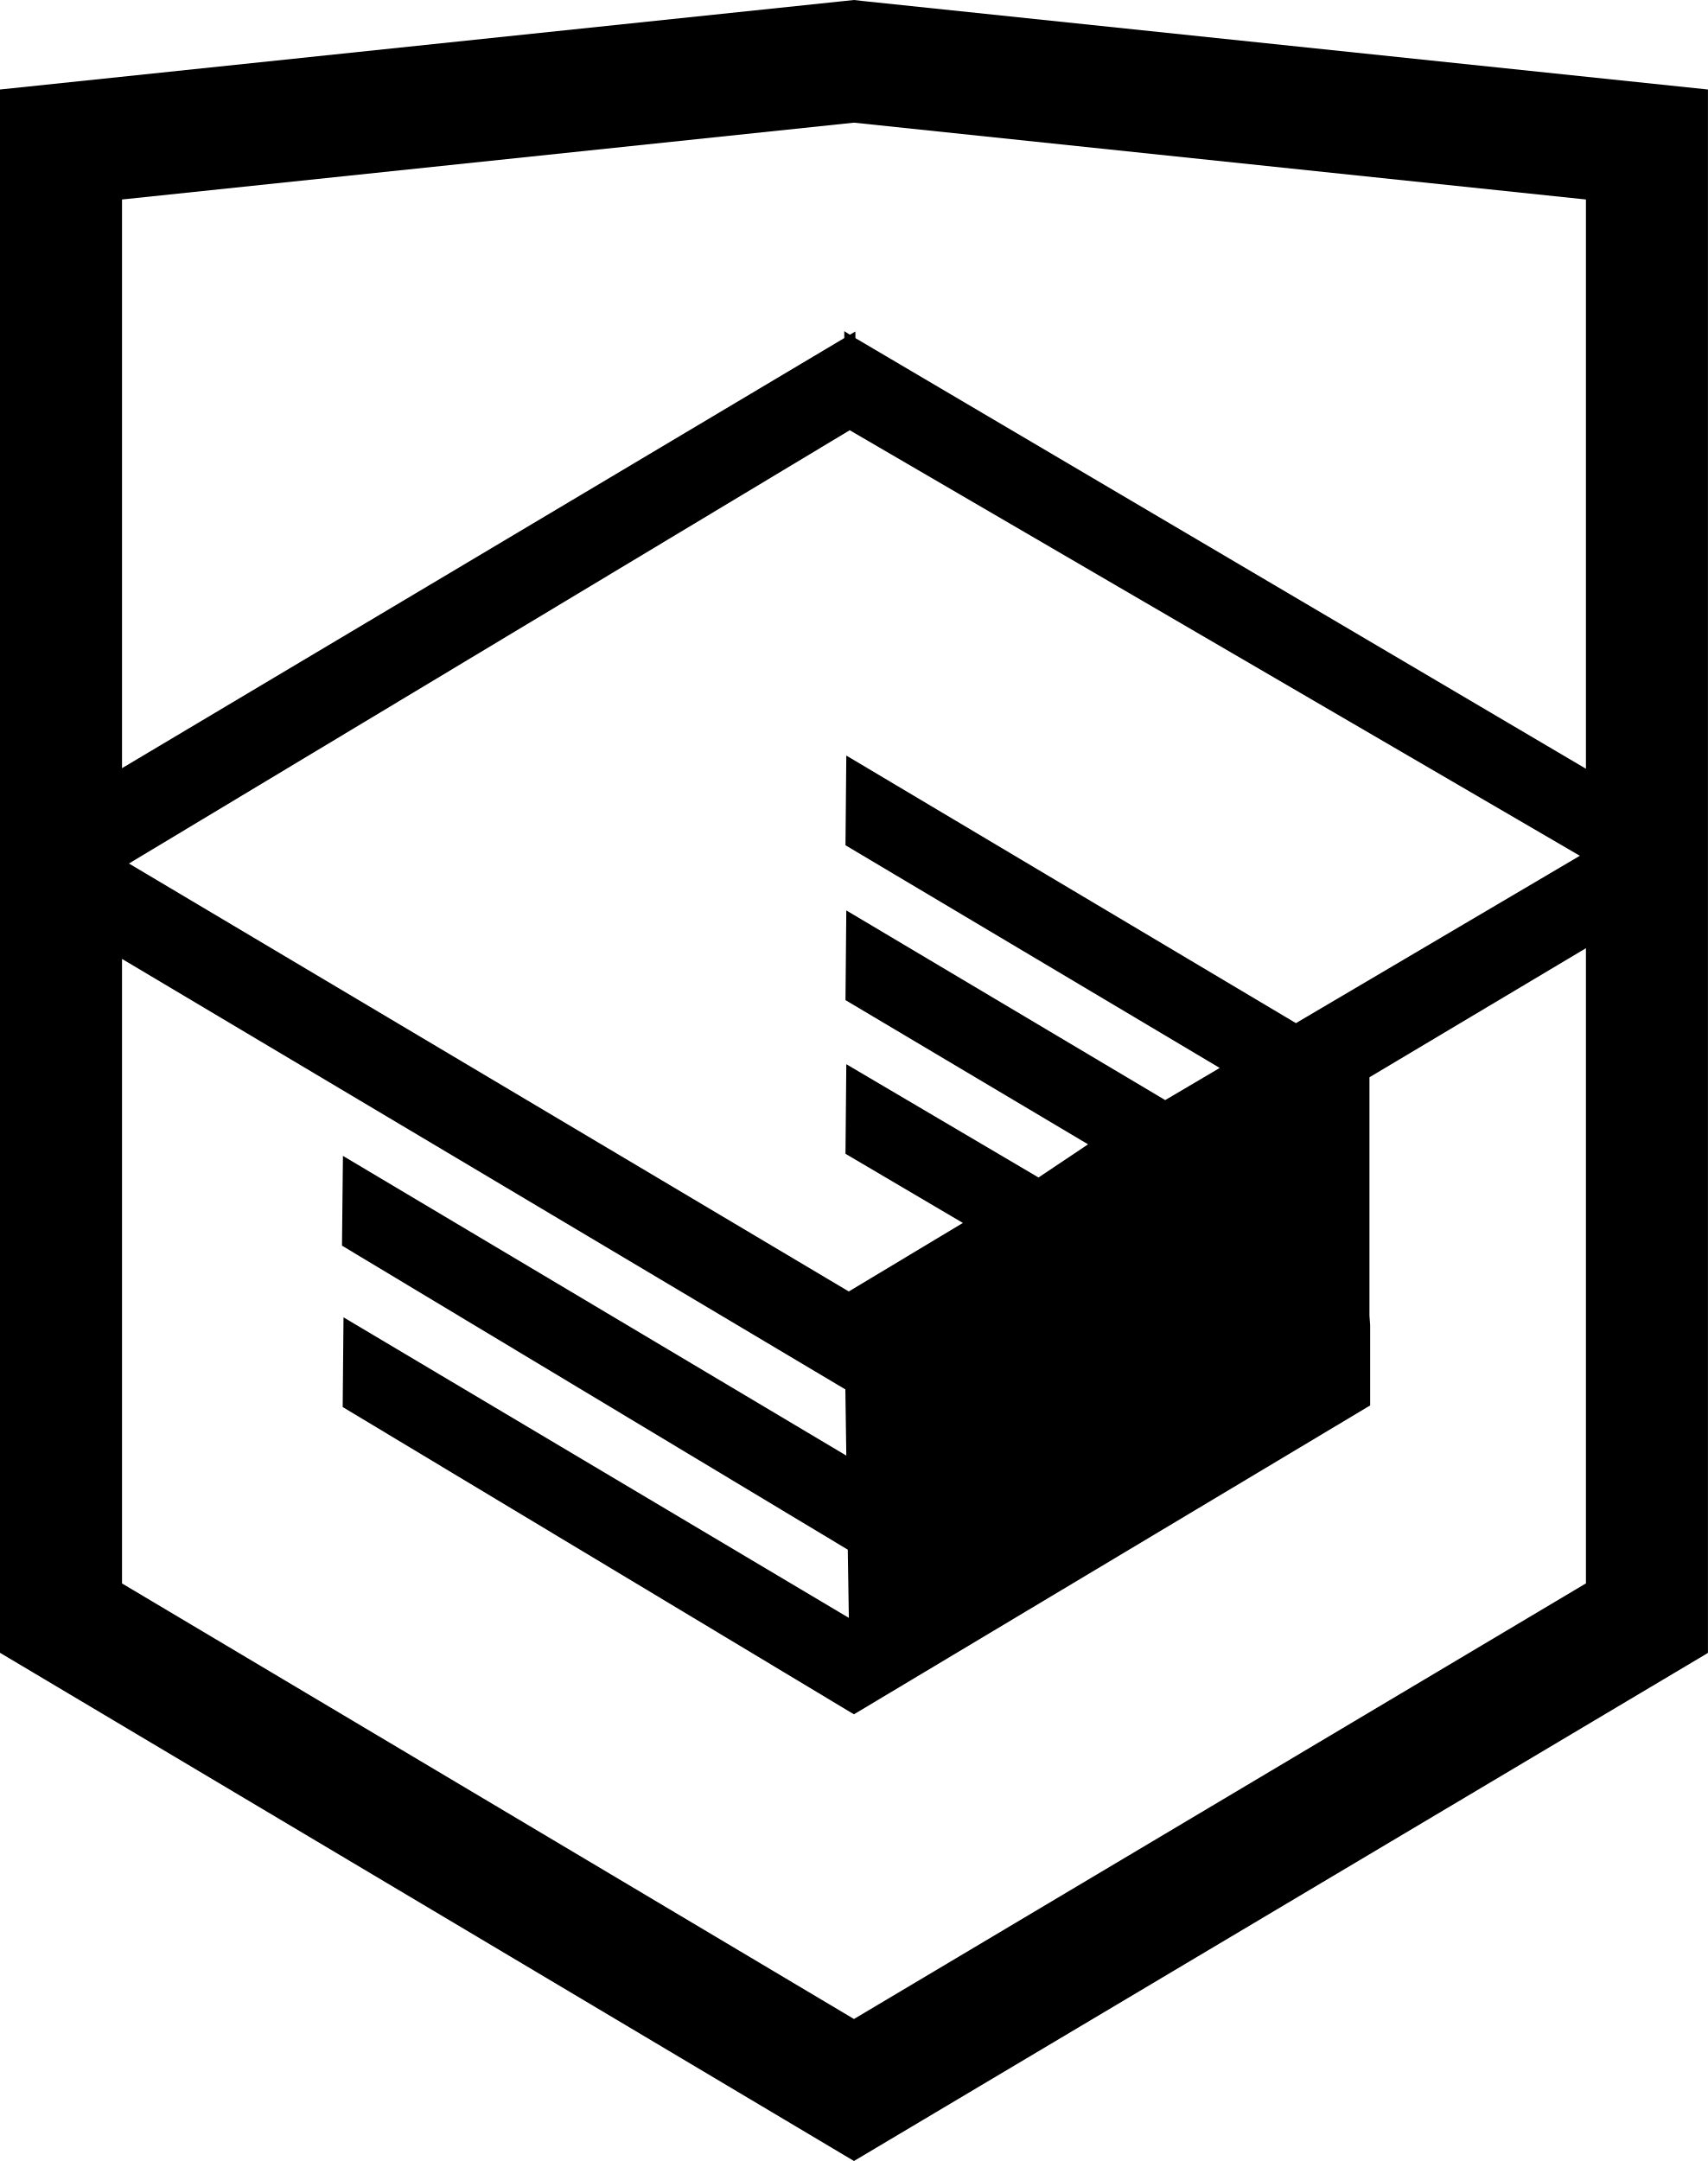
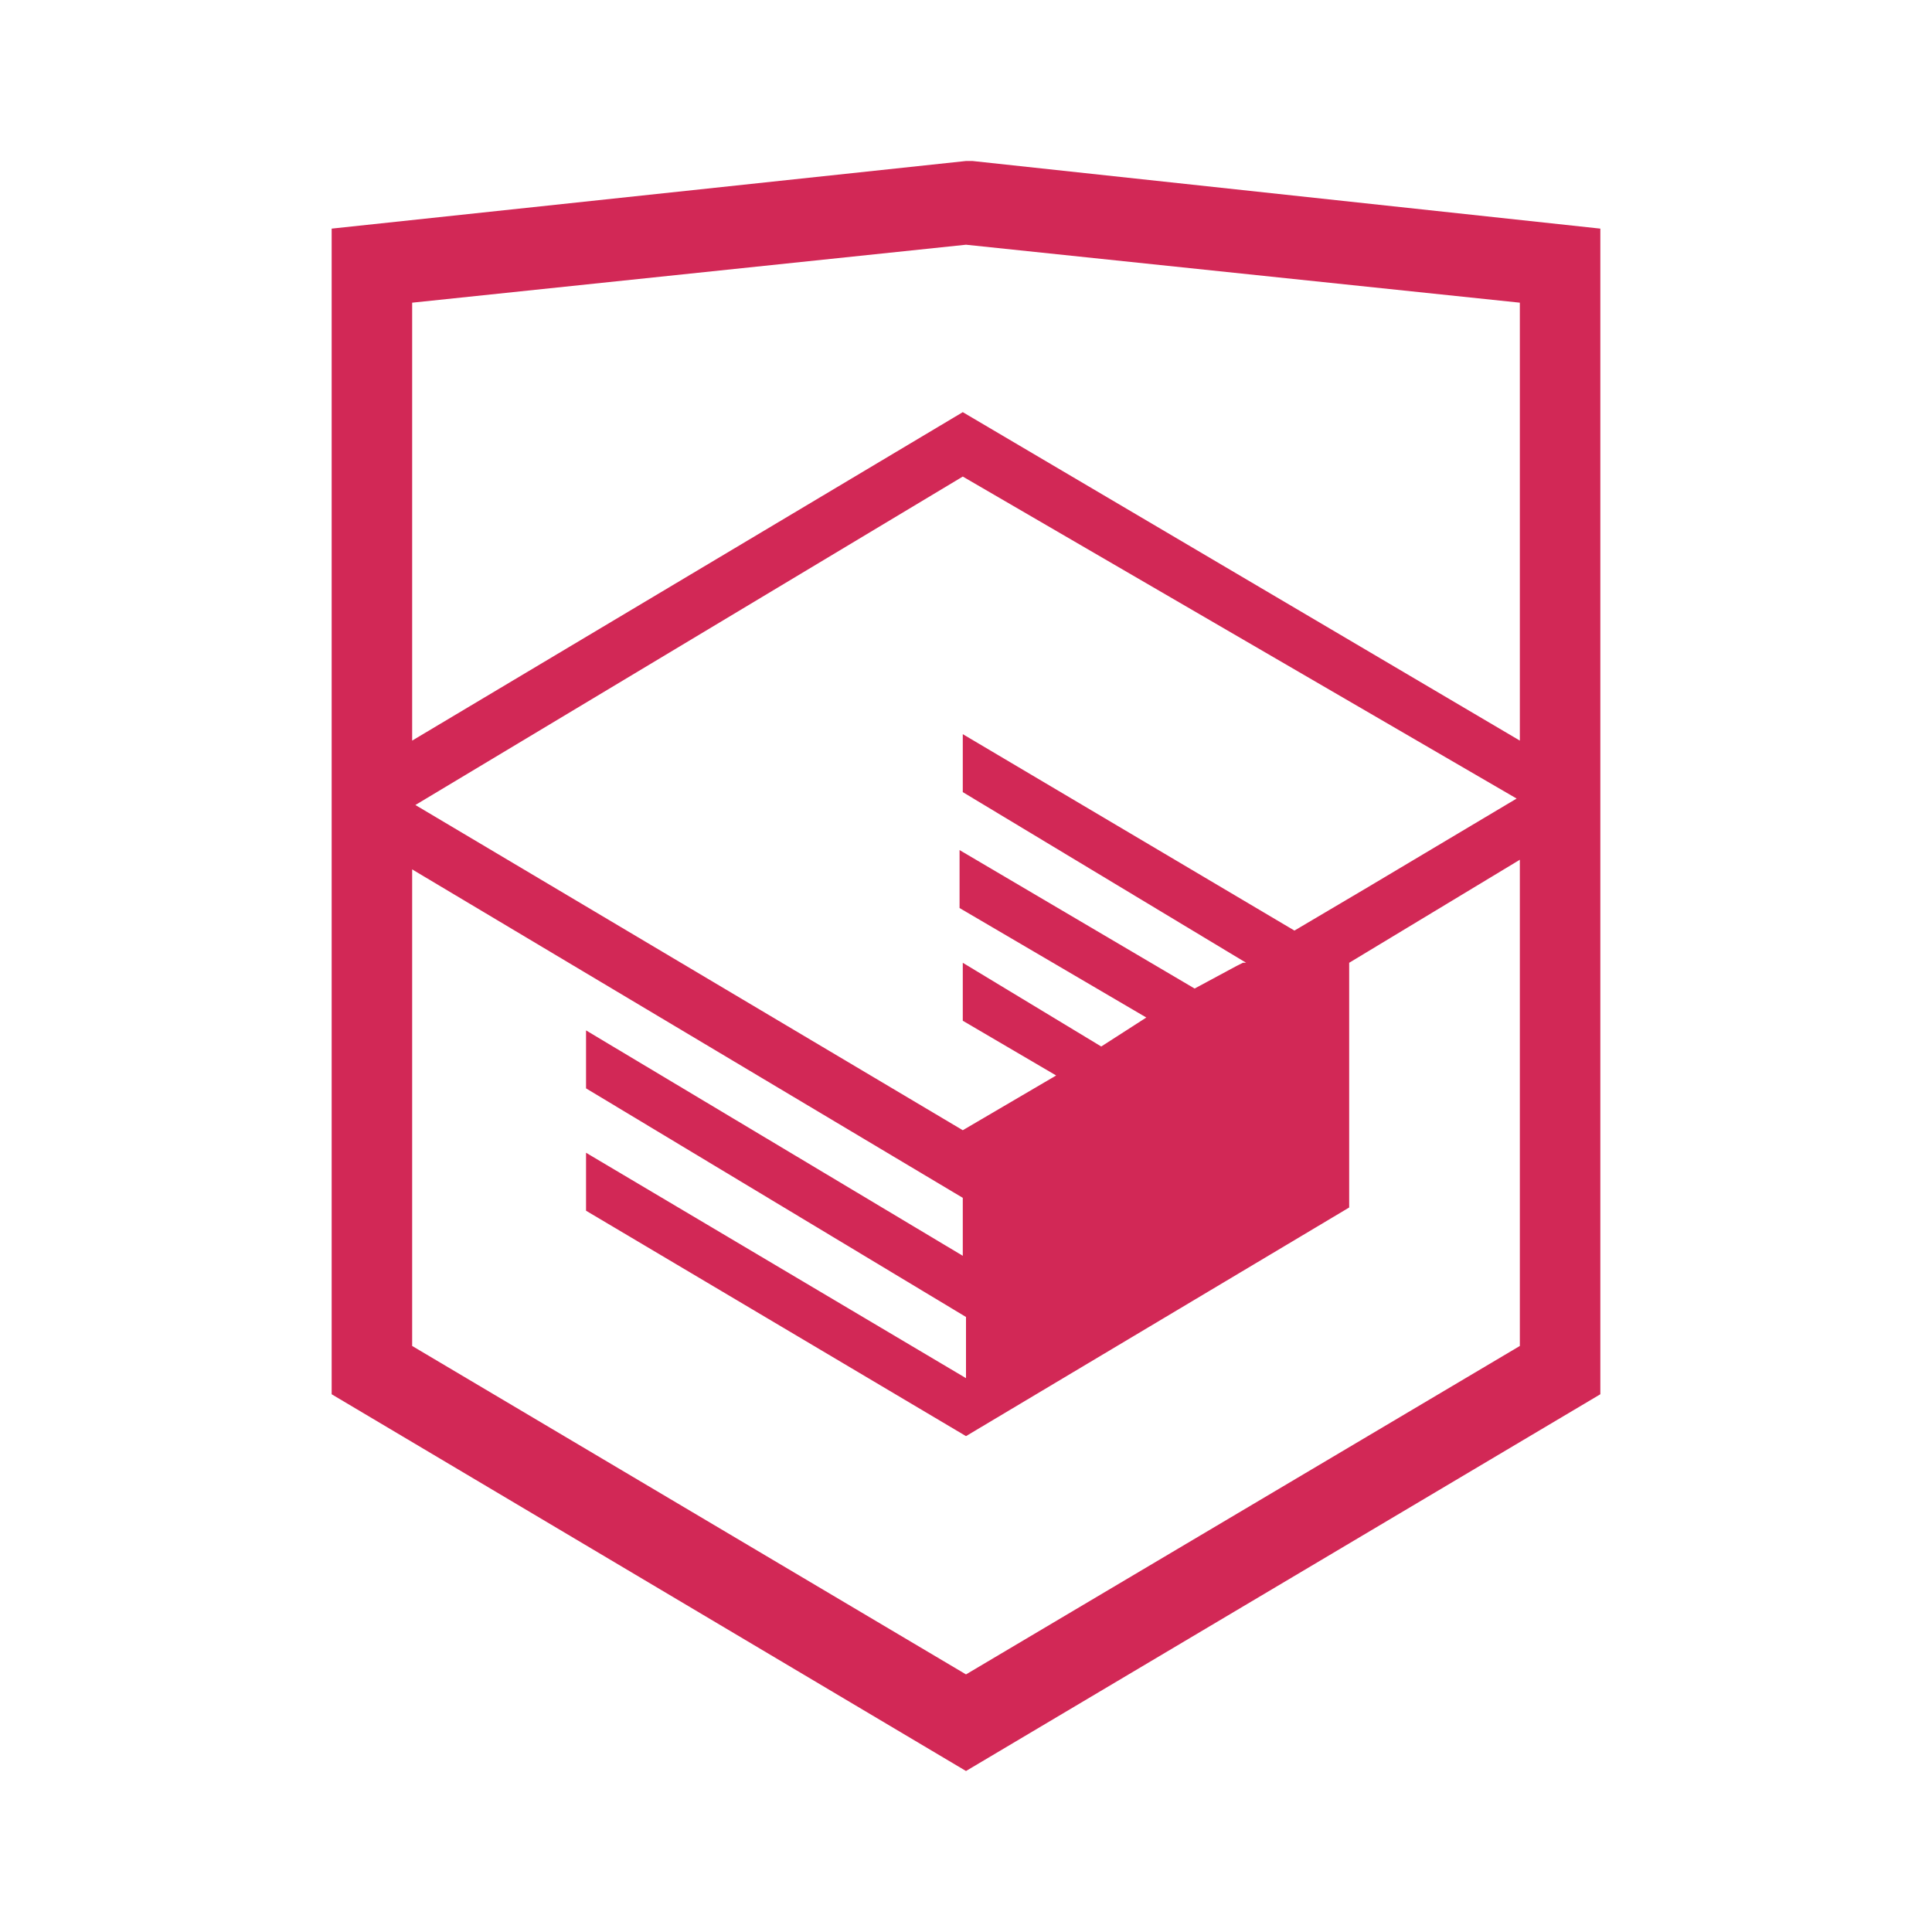
- <svg xmlns="http://www.w3.org/2000/svg" version="1.0" id="Layer_1" x="0px" y="0px" width="26.943px" height="34.09px" viewBox="0 0 26.943 34.09" enable-background="new 0 0 26.943 34.09" xml:space="preserve">
-   <path d="M13.62,0.017L13.472,0L0,1.412v24.661l13.472,8.017l13.43-7.99l0.042-0.026V1.412L13.62,0.017z M25.019,12.127L13.495,5.334  l-0.001-0.104L13.407,5.28l-0.088-0.056v0.109L1.925,12.118V3.147l11.547-1.212l11.547,1.212V12.127z M13.405,6.787L24.923,13.5  l-4.479,2.64l-7.093-4.221l-0.013,1.415l5.904,3.513l-0.86,0.507l-5.031-2.992l-0.013,1.415l3.827,2.275l-0.782,0.523l-3.032-1.787  l-0.013,1.413l1.852,1.091l-1.8,1.081L2.034,13.622L13.405,6.787z M1.925,15.127l11.411,6.791l0.015,1.044l-7.941-4.728L5.395,19.65  l7.979,4.796l0.017,1.076l-7.972-4.741l-0.013,1.415l8.021,4.821l0.045,0.026l8.143-4.872v-1.268l-0.011-0.148v-3.761l3.415-2.036  v10.02L13.472,31.85L1.925,24.979V15.127z" />
+ <svg xmlns="http://www.w3.org/2000/svg" viewBox="0 0 60 60">
+   <path id="123" fill="#d22856" d="M30.2 5h-.2l-19.7 2.1v36.2l19.7 11.7 19.7-11.7v-36.2l-19.5-2.1zm17 36.8l-17.2 10.2-17.2-10.2v-14.8l17.1 10.2v1.8l-11.7-7v1.8l11.8 7.1v1.9l-11.8-7v1.8l11.8 7 11.9-7.1v-7.6l5.3-3.2v15.1zm-.1-17l-4.7 2.8-2.2 1.3-10.3-6.1v1.8l8.8 5.3h-.1l-.2.1-1.3.7-7.3-4.3v1.8l5.8 3.4-1.4.9-4.3-2.6v1.8l2.9 1.7-2.9 1.7-17-10.1 17-10.2 17.2 10zm.1-1.8l-17.3-10.2-17.1 10.2v-13.6l17.2-1.8 17.2 1.8v13.6z" />
</svg>
